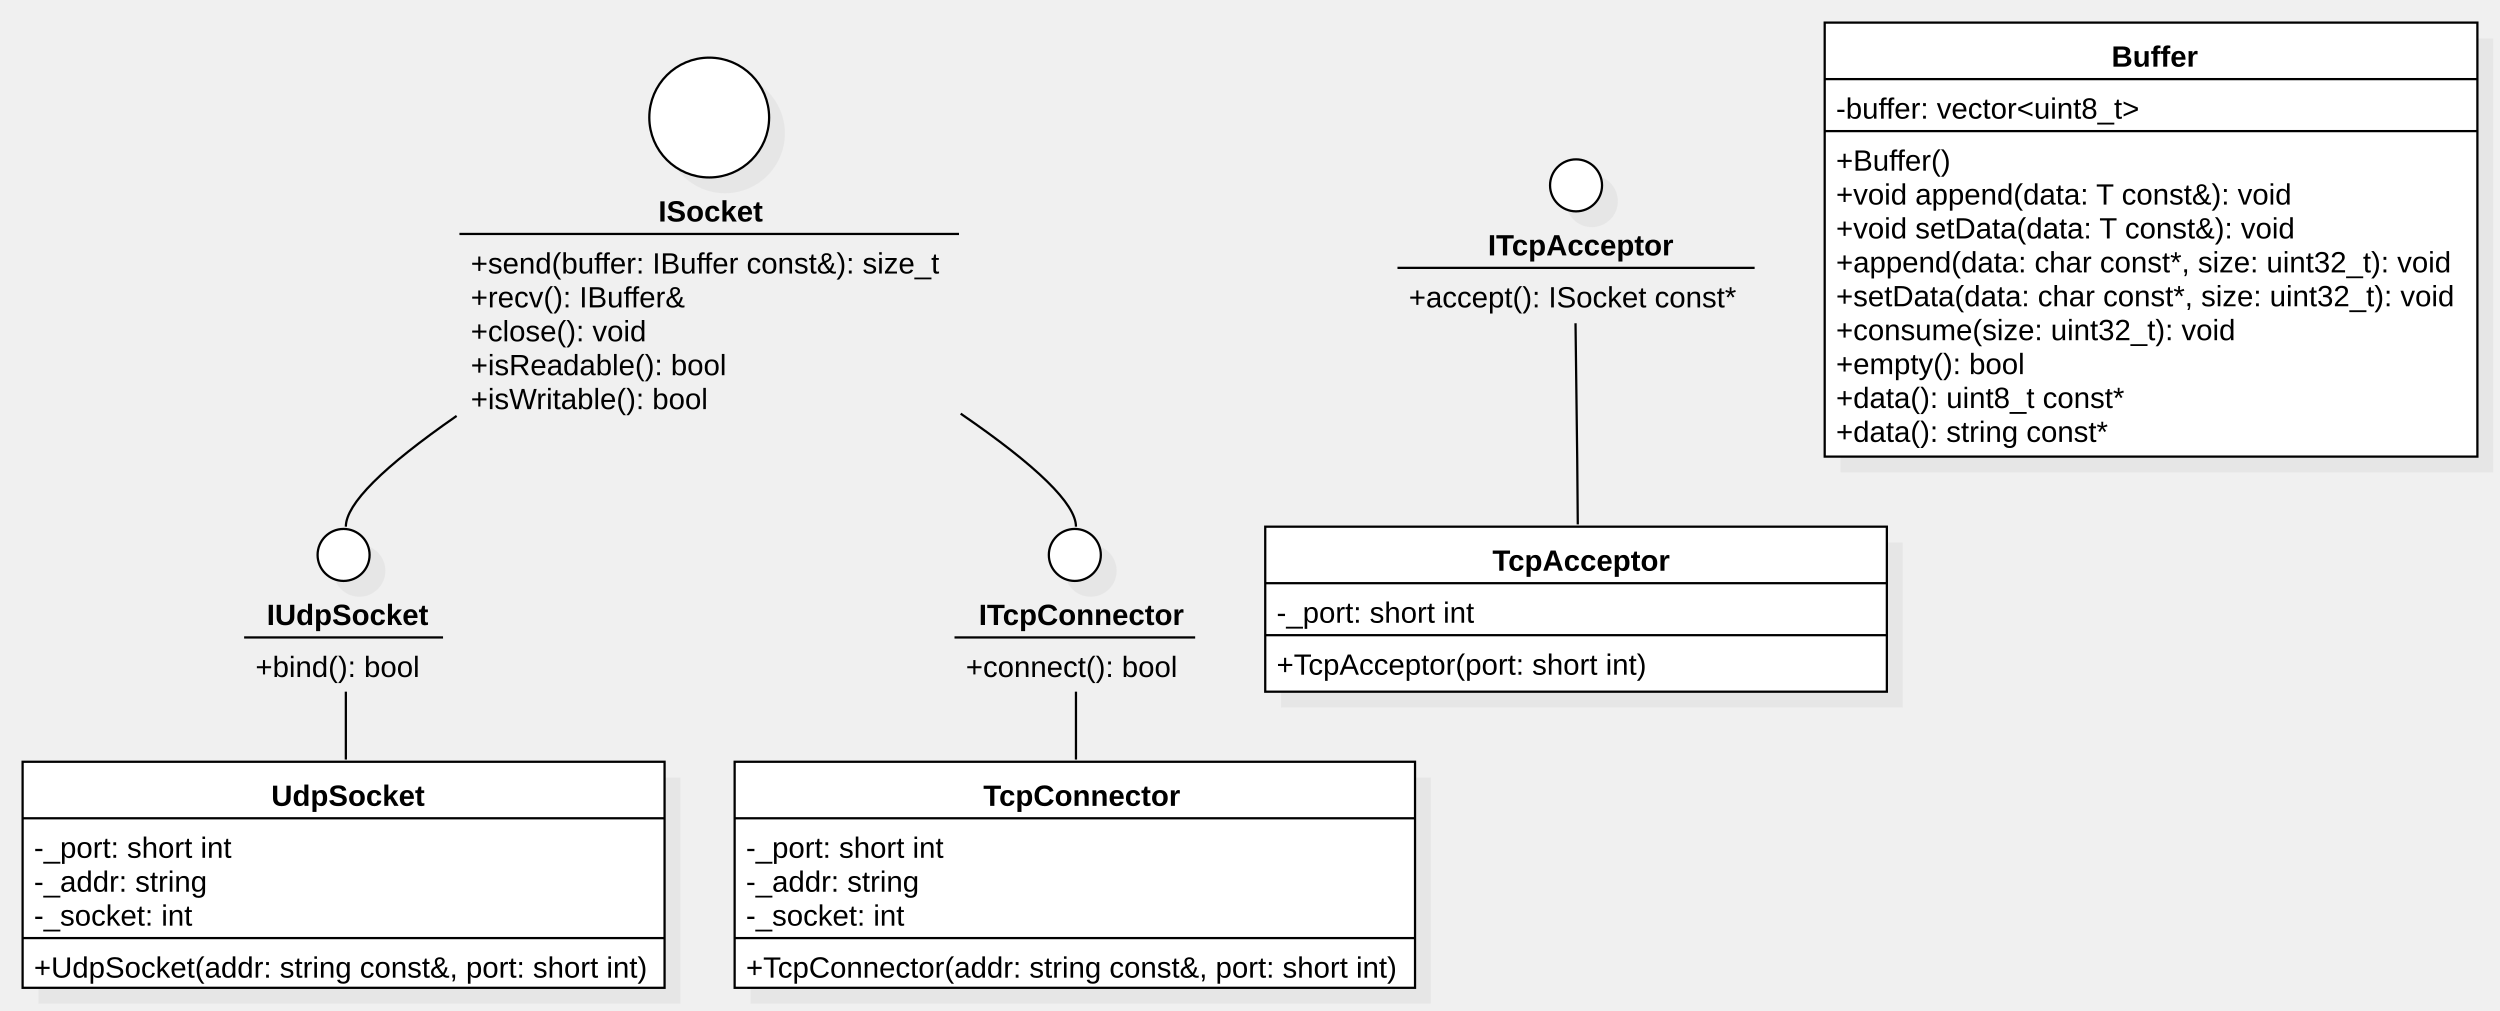
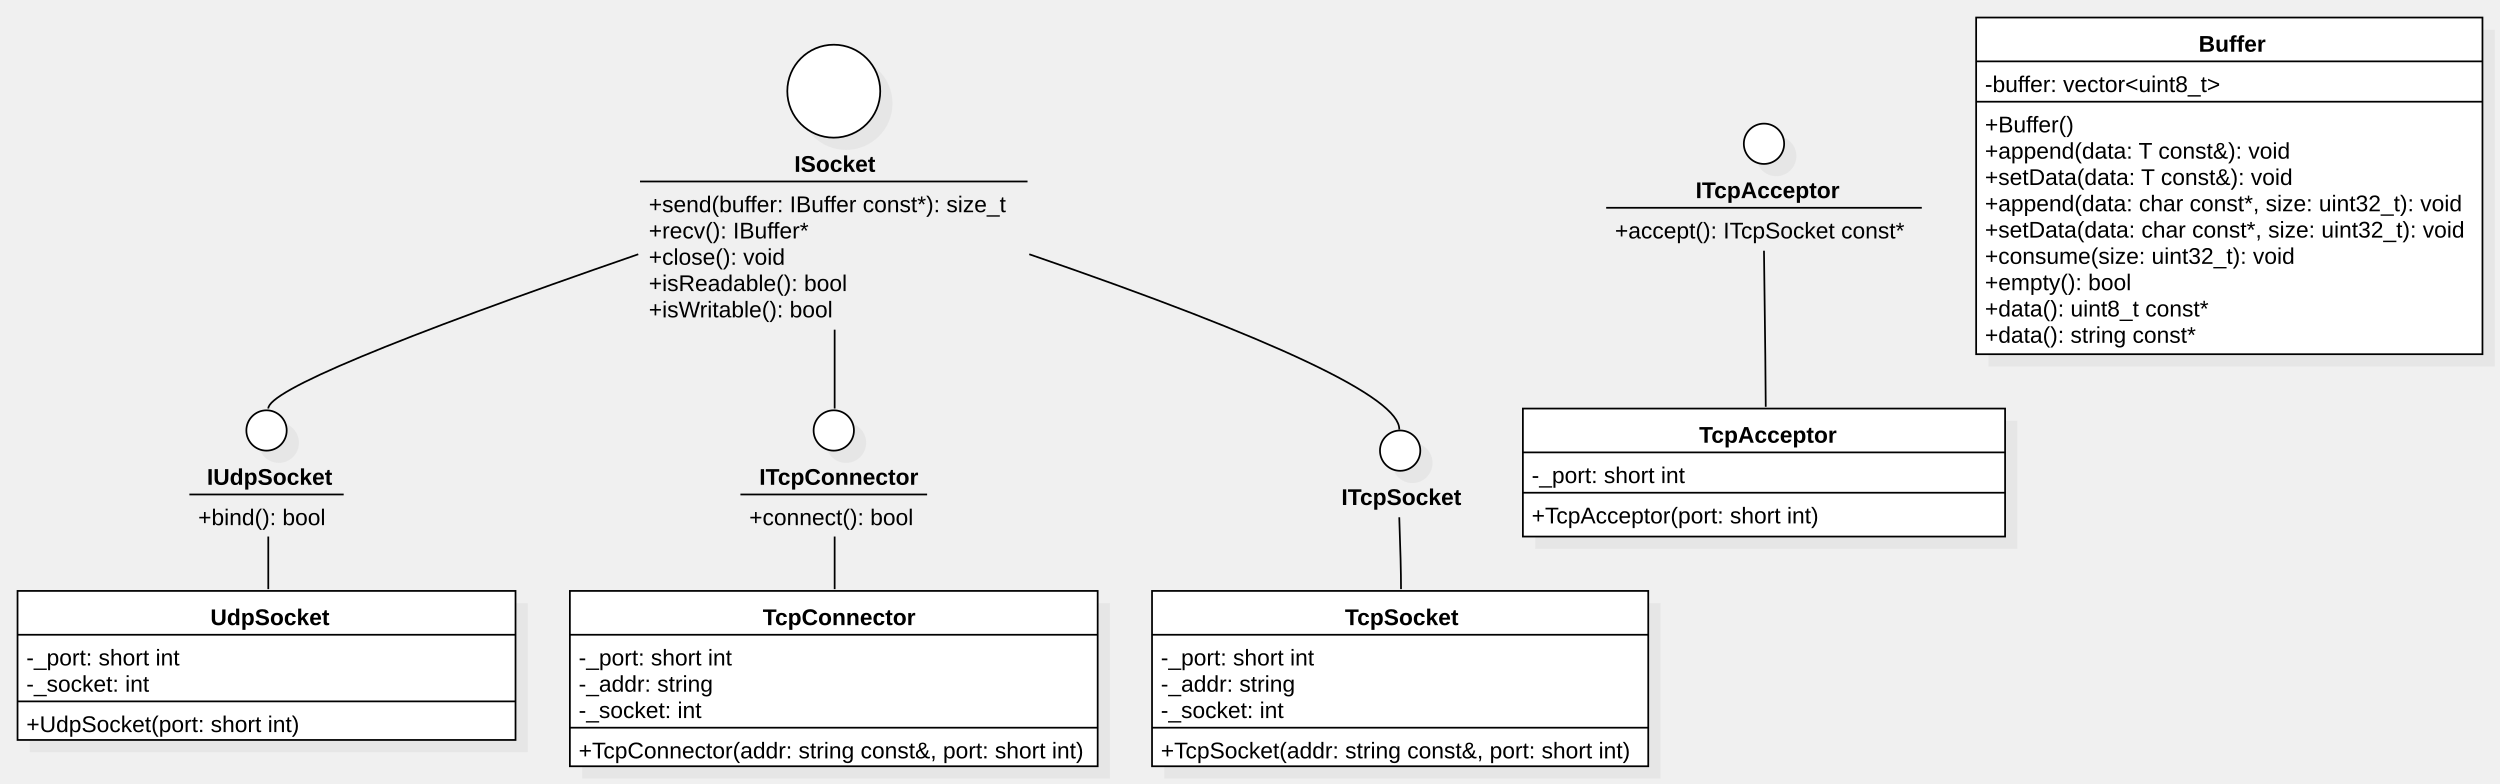
- <svg xmlns="http://www.w3.org/2000/svg" version="1.1" width="1105.984" height="447">
+ <svg xmlns="http://www.w3.org/2000/svg" version="1.1" width="1425.75" height="447">
  <defs />
  <g>
    <g transform="translate(-10,-10) scale(1,1)">
-       <path fill="#C0C0C0" stroke="none" d="M 304.25 69 C 304.25 54.364 316.114 42.5 330.75 42.5 C 345.386 42.5 357.25 54.364 357.25 69 C 357.25 83.636 345.386 95.5 330.75 95.5 C 316.114 95.5 304.25 83.636 304.25 69 Z" opacity="0.2" />
-     </g>
-     <g transform="translate(-10,-10) scale(1,1)">
-       <path fill="#ffffff" stroke="none" d="M 297.25 62 C 297.25 47.364 309.114 35.5 323.75 35.5 C 338.386 35.5 350.25 47.364 350.25 62 C 350.25 76.636 338.386 88.5 323.75 88.5 C 309.114 88.5 297.25 76.636 297.25 62 Z" />
-     </g>
-     <g transform="translate(-10,-10) scale(1,1)">
-       <path fill="none" stroke="#000000" d="M 297.25 62 C 297.25 47.364 309.114 35.5 323.75 35.5 C 338.386 35.5 350.25 47.364 350.25 62 C 350.25 76.636 338.386 88.5 323.75 88.5 C 309.114 88.5 297.25 76.636 297.25 62 Z" stroke-miterlimit="10" />
-     </g>
-     <g transform="translate(-10,-10) scale(1,1)">
-       <path fill="none" stroke="#000000" d="M 213.25 113.5 L 434.25 113.5" stroke-miterlimit="10" />
-     </g>
-     <g transform="translate(-10,-10) scale(1,1)">
-       <g>
-         <path fill="none" stroke="none" />
-         <text fill="#000000" stroke="none" font-family="Arial" font-size="13px" font-style="normal" font-weight="bold" text-decoration="none" x="301.25" y="108">ISocket</text>
-       </g>
-     </g>
-     <g transform="translate(-10,-10) scale(1,1)">
-       <g>
-         <path fill="none" stroke="none" />
-         <text fill="#000000" stroke="none" font-family="Arial" font-size="13px" font-style="normal" font-weight="normal" text-decoration="none" x="218.25" y="131">+send(buffer: IBuffer const&amp;): size_t</text>
-       </g>
-     </g>
-     <g transform="translate(-10,-10) scale(1,1)">
-       <g>
-         <path fill="none" stroke="none" />
-         <text fill="#000000" stroke="none" font-family="Arial" font-size="13px" font-style="normal" font-weight="normal" text-decoration="none" x="218.25" y="146">+recv(): IBuffer&amp;</text>
-       </g>
-     </g>
-     <g transform="translate(-10,-10) scale(1,1)">
-       <g>
-         <path fill="none" stroke="none" />
-         <text fill="#000000" stroke="none" font-family="Arial" font-size="13px" font-style="normal" font-weight="normal" text-decoration="none" x="218.25" y="161">+close(): void</text>
-       </g>
-     </g>
-     <g transform="translate(-10,-10) scale(1,1)">
-       <g>
-         <path fill="none" stroke="none" />
-         <text fill="#000000" stroke="none" font-family="Arial" font-size="13px" font-style="normal" font-weight="normal" text-decoration="none" x="218.25" y="176">+isReadable(): bool</text>
-       </g>
-     </g>
-     <g transform="translate(-10,-10) scale(1,1)">
-       <g>
-         <path fill="none" stroke="none" />
-         <text fill="#000000" stroke="none" font-family="Arial" font-size="13px" font-style="normal" font-weight="normal" text-decoration="none" x="218.25" y="191">+isWritable(): bool</text>
+       <path fill="#C0C0C0" stroke="none" d="M 466 69 C 466 54.364 477.864 42.5 492.5 42.5 C 507.136 42.5 519 54.364 519 69 C 519 83.636 507.136 95.5 492.5 95.5 C 477.864 95.5 466 83.636 466 69 Z" opacity="0.2" />
+     </g>
+     <g transform="translate(-10,-10) scale(1,1)">
+       <path fill="#ffffff" stroke="none" d="M 459 62 C 459 47.364 470.864 35.5 485.5 35.5 C 500.136 35.5 512 47.364 512 62 C 512 76.636 500.136 88.5 485.5 88.5 C 470.864 88.5 459 76.636 459 62 Z" />
+     </g>
+     <g transform="translate(-10,-10) scale(1,1)">
+       <path fill="none" stroke="#000000" d="M 459 62 C 459 47.364 470.864 35.5 485.5 35.5 C 500.136 35.5 512 47.364 512 62 C 512 76.636 500.136 88.5 485.5 88.5 C 470.864 88.5 459 76.636 459 62 Z" stroke-miterlimit="10" />
+     </g>
+     <g transform="translate(-10,-10) scale(1,1)">
+       <path fill="none" stroke="#000000" d="M 375 113.5 L 596 113.5" stroke-miterlimit="10" />
+     </g>
+     <g transform="translate(-10,-10) scale(1,1)">
+       <g>
+         <path fill="none" stroke="none" />
+         <text fill="#000000" stroke="none" font-family="Arial" font-size="13px" font-style="normal" font-weight="bold" text-decoration="none" x="463" y="108">ISocket</text>
+       </g>
+     </g>
+     <g transform="translate(-10,-10) scale(1,1)">
+       <g>
+         <path fill="none" stroke="none" />
+         <text fill="#000000" stroke="none" font-family="Arial" font-size="13px" font-style="normal" font-weight="normal" text-decoration="none" x="380" y="131">+send(buffer: IBuffer const*): size_t</text>
+       </g>
+     </g>
+     <g transform="translate(-10,-10) scale(1,1)">
+       <g>
+         <path fill="none" stroke="none" />
+         <text fill="#000000" stroke="none" font-family="Arial" font-size="13px" font-style="normal" font-weight="normal" text-decoration="none" x="380" y="146">+recv(): IBuffer*</text>
+       </g>
+     </g>
+     <g transform="translate(-10,-10) scale(1,1)">
+       <g>
+         <path fill="none" stroke="none" />
+         <text fill="#000000" stroke="none" font-family="Arial" font-size="13px" font-style="normal" font-weight="normal" text-decoration="none" x="380" y="161">+close(): void</text>
+       </g>
+     </g>
+     <g transform="translate(-10,-10) scale(1,1)">
+       <g>
+         <path fill="none" stroke="none" />
+         <text fill="#000000" stroke="none" font-family="Arial" font-size="13px" font-style="normal" font-weight="normal" text-decoration="none" x="380" y="176">+isReadable(): bool</text>
+       </g>
+     </g>
+     <g transform="translate(-10,-10) scale(1,1)">
+       <g>
+         <path fill="none" stroke="none" />
+         <text fill="#000000" stroke="none" font-family="Arial" font-size="13px" font-style="normal" font-weight="normal" text-decoration="none" x="380" y="191">+isWritable(): bool</text>
      </g>
    </g>
    <g transform="translate(-10,-10) scale(1,1)">
      <rect fill="#C0C0C0" stroke="none" x="342" y="354" width="301" height="100" opacity="0.2" />
    </g>
    <g transform="translate(-10,-10) scale(1,1)">
      <rect fill="#ffffff" stroke="none" x="335" y="347" width="301" height="100" />
    </g>
    <g transform="translate(-10,-10) scale(1,1)">
      <path fill="none" stroke="#000000" d="M 335 347 L 636 347 L 636 447 L 335 447 L 335 347 Z Z" stroke-miterlimit="10" />
    </g>
    <g transform="translate(-10,-10) scale(1,1)">
      <path fill="none" stroke="#000000" d="M 335 372 L 636 372" stroke-miterlimit="10" />
    </g>
    <g transform="translate(-10,-10) scale(1,1)">
      <path fill="none" stroke="#000000" d="M 335 425 L 636 425" stroke-miterlimit="10" />
    </g>
    <g transform="translate(-10,-10) scale(1,1)">
      <g>
        <path fill="none" stroke="none" />
        <text fill="#000000" stroke="none" font-family="Arial" font-size="13px" font-style="normal" font-weight="bold" text-decoration="none" x="445" y="366.5">TcpConnector</text>
      </g>
    </g>
    <g transform="translate(-10,-10) scale(1,1)">
      <g>
        <path fill="none" stroke="none" />
        <text fill="#000000" stroke="none" font-family="Arial" font-size="13px" font-style="normal" font-weight="normal" text-decoration="none" x="340" y="389.5">-_port: short int</text>
      </g>
    </g>
    <g transform="translate(-10,-10) scale(1,1)">
      <g>
        <path fill="none" stroke="none" />
        <text fill="#000000" stroke="none" font-family="Arial" font-size="13px" font-style="normal" font-weight="normal" text-decoration="none" x="340" y="404.5">-_addr: string</text>
      </g>
    </g>
    <g transform="translate(-10,-10) scale(1,1)">
      <g>
        <path fill="none" stroke="none" />
        <text fill="#000000" stroke="none" font-family="Arial" font-size="13px" font-style="normal" font-weight="normal" text-decoration="none" x="340" y="419.5">-_socket: int</text>
      </g>
    </g>
    <g transform="translate(-10,-10) scale(1,1)">
      <g>
        <path fill="none" stroke="none" />
        <text fill="#000000" stroke="none" font-family="Arial" font-size="13px" font-style="normal" font-weight="normal" text-decoration="none" x="340" y="442.5">+TcpConnector(addr: string const&amp;, port: short int)</text>
      </g>
    </g>
    <g transform="translate(-10,-10) scale(1,1)">
-       <rect fill="#C0C0C0" stroke="none" x="27" y="354" width="284" height="100" opacity="0.2" />
-     </g>
-     <g transform="translate(-10,-10) scale(1,1)">
-       <rect fill="#ffffff" stroke="none" x="20" y="347" width="284" height="100" />
-     </g>
-     <g transform="translate(-10,-10) scale(1,1)">
-       <path fill="none" stroke="#000000" d="M 20 347 L 304 347 L 304 447 L 20 447 L 20 347 Z Z" stroke-miterlimit="10" />
+       <rect fill="#C0C0C0" stroke="none" x="27" y="354" width="284" height="85" opacity="0.2" />
+     </g>
+     <g transform="translate(-10,-10) scale(1,1)">
+       <rect fill="#ffffff" stroke="none" x="20" y="347" width="284" height="85" />
+     </g>
+     <g transform="translate(-10,-10) scale(1,1)">
+       <path fill="none" stroke="#000000" d="M 20 347 L 304 347 L 304 432 L 20 432 L 20 347 Z Z" stroke-miterlimit="10" />
    </g>
    <g transform="translate(-10,-10) scale(1,1)">
      <path fill="none" stroke="#000000" d="M 20 372 L 304 372" stroke-miterlimit="10" />
    </g>
    <g transform="translate(-10,-10) scale(1,1)">
-       <path fill="none" stroke="#000000" d="M 20 425 L 304 425" stroke-miterlimit="10" />
+       <path fill="none" stroke="#000000" d="M 20 410 L 304 410" stroke-miterlimit="10" />
    </g>
    <g transform="translate(-10,-10) scale(1,1)">
      <g>
        <path fill="none" stroke="none" />
        <text fill="#000000" stroke="none" font-family="Arial" font-size="13px" font-style="normal" font-weight="bold" text-decoration="none" x="130" y="366.5">UdpSocket</text>
      </g>
    </g>
    <g transform="translate(-10,-10) scale(1,1)">
      <g>
        <path fill="none" stroke="none" />
        <text fill="#000000" stroke="none" font-family="Arial" font-size="13px" font-style="normal" font-weight="normal" text-decoration="none" x="25" y="389.5">-_port: short int</text>
      </g>
    </g>
    <g transform="translate(-10,-10) scale(1,1)">
      <g>
        <path fill="none" stroke="none" />
-         <text fill="#000000" stroke="none" font-family="Arial" font-size="13px" font-style="normal" font-weight="normal" text-decoration="none" x="25" y="404.5">-_addr: string</text>
-       </g>
-     </g>
-     <g transform="translate(-10,-10) scale(1,1)">
-       <g>
-         <path fill="none" stroke="none" />
-         <text fill="#000000" stroke="none" font-family="Arial" font-size="13px" font-style="normal" font-weight="normal" text-decoration="none" x="25" y="419.5">-_socket: int</text>
-       </g>
-     </g>
-     <g transform="translate(-10,-10) scale(1,1)">
-       <g>
-         <path fill="none" stroke="none" />
-         <text fill="#000000" stroke="none" font-family="Arial" font-size="13px" font-style="normal" font-weight="normal" text-decoration="none" x="25" y="442.5">+UdpSocket(addr: string const&amp;, port: short int)</text>
+         <text fill="#000000" stroke="none" font-family="Arial" font-size="13px" font-style="normal" font-weight="normal" text-decoration="none" x="25" y="404.5">-_socket: int</text>
+       </g>
+     </g>
+     <g transform="translate(-10,-10) scale(1,1)">
+       <g>
+         <path fill="none" stroke="none" />
+         <text fill="#000000" stroke="none" font-family="Arial" font-size="13px" font-style="normal" font-weight="normal" text-decoration="none" x="25" y="427.5">+UdpSocket(port: short int)</text>
      </g>
    </g>
    <g transform="translate(-10,-10) scale(1,1)">
      <path fill="#C0C0C0" stroke="none" d="M 157.5 262.5 C 157.5 256.149 162.649 251 169 251 C 175.351 251 180.5 256.149 180.5 262.5 C 180.5 268.851 175.351 274 169 274 C 162.649 274 157.5 268.851 157.5 262.5 Z" opacity="0.2" />
    </g>
    <g transform="translate(-10,-10) scale(1,1)">
      <path fill="#ffffff" stroke="none" d="M 150.5 255.5 C 150.5 249.149 155.649 244 162 244 C 168.351 244 173.5 249.149 173.5 255.5 C 173.5 261.851 168.351 267 162 267 C 155.649 267 150.5 261.851 150.5 255.5 Z" />
    </g>
    <g transform="translate(-10,-10) scale(1,1)">
      <path fill="none" stroke="#000000" d="M 150.5 255.5 C 150.5 249.149 155.649 244 162 244 C 168.351 244 173.5 249.149 173.5 255.5 C 173.5 261.851 168.351 267 162 267 C 155.649 267 150.5 261.851 150.5 255.5 Z" stroke-miterlimit="10" />
    </g>
    <g transform="translate(-10,-10) scale(1,1)">
      <path fill="none" stroke="#000000" d="M 118 292 L 206 292" stroke-miterlimit="10" />
    </g>
    <g transform="translate(-10,-10) scale(1,1)">
      <g>
        <path fill="none" stroke="none" />
        <text fill="#000000" stroke="none" font-family="Arial" font-size="13px" font-style="normal" font-weight="bold" text-decoration="none" x="128" y="286.5">IUdpSocket</text>
      </g>
    </g>
    <g transform="translate(-10,-10) scale(1,1)">
      <g>
        <path fill="none" stroke="none" />
        <text fill="#000000" stroke="none" font-family="Arial" font-size="13px" font-style="normal" font-weight="normal" text-decoration="none" x="123" y="309.5">+bind(): bool</text>
      </g>
    </g>
    <g transform="translate(-10,-10) scale(1,1)">
      <path fill="#C0C0C0" stroke="none" d="M 481 262.5 C 481 256.149 486.149 251 492.5 251 C 498.851 251 504 256.149 504 262.5 C 504 268.851 498.851 274 492.5 274 C 486.149 274 481 268.851 481 262.5 Z" opacity="0.2" />
    </g>
    <g transform="translate(-10,-10) scale(1,1)">
      <path fill="#ffffff" stroke="none" d="M 474 255.5 C 474 249.149 479.149 244 485.5 244 C 491.851 244 497 249.149 497 255.5 C 497 261.851 491.851 267 485.5 267 C 479.149 267 474 261.851 474 255.5 Z" />
    </g>
    <g transform="translate(-10,-10) scale(1,1)">
      <path fill="none" stroke="#000000" d="M 474 255.5 C 474 249.149 479.149 244 485.5 244 C 491.851 244 497 249.149 497 255.5 C 497 261.851 491.851 267 485.5 267 C 479.149 267 474 261.851 474 255.5 Z" stroke-miterlimit="10" />
    </g>
    <g transform="translate(-10,-10) scale(1,1)">
      <path fill="none" stroke="#000000" d="M 432.266 292 L 538.734 292" stroke-miterlimit="10" />
    </g>
    <g transform="translate(-10,-10) scale(1,1)">
      <g>
        <path fill="none" stroke="none" />
        <text fill="#000000" stroke="none" font-family="Arial" font-size="13px" font-style="normal" font-weight="bold" text-decoration="none" x="443" y="286.5">ITcpConnector</text>
      </g>
    </g>
    <g transform="translate(-10,-10) scale(1,1)">
      <g>
        <path fill="none" stroke="none" />
        <text fill="#000000" stroke="none" font-family="Arial" font-size="13px" font-style="normal" font-weight="normal" text-decoration="none" x="437.266" y="309.5">+connect(): bool</text>
      </g>
    </g>
    <g transform="translate(-10,-10) scale(1,1)">
-       <path fill="none" stroke="#000000" d="M 163 243 Q 163 228 212 194" stroke-miterlimit="10" />
+       <path fill="none" stroke="#000000" d="M 163 243 Q 163 228 374 155" stroke-miterlimit="10" />
    </g>
    <g transform="translate(-10,-10) scale(1,1)">
      <path fill="none" stroke="#000000" d="M 163 346 Q 163 332 163 316" stroke-miterlimit="10" />
    </g>
    <g transform="translate(-10,-10) scale(1,1)">
      <path fill="none" stroke="#000000" d="M 486 346 Q 486 332 486 316" stroke-miterlimit="10" />
    </g>
    <g transform="translate(-10,-10) scale(1,1)">
-       <path fill="none" stroke="#000000" d="M 486 243 Q 486 228 435 193" stroke-miterlimit="10" />
-     </g>
-     <g transform="translate(-10,-10) scale(1,1)">
-       <path fill="#C0C0C0" stroke="none" d="M 702.734 99 C 702.734 92.649 707.883 87.5 714.234 87.5 C 720.585 87.5 725.734 92.649 725.734 99 C 725.734 105.351 720.585 110.5 714.234 110.5 C 707.883 110.5 702.734 105.351 702.734 99 Z" opacity="0.2" />
-     </g>
-     <g transform="translate(-10,-10) scale(1,1)">
-       <path fill="#ffffff" stroke="none" d="M 695.734 92 C 695.734 85.649 700.883 80.5 707.234 80.5 C 713.585 80.5 718.734 85.649 718.734 92 C 718.734 98.351 713.585 103.5 707.234 103.5 C 700.883 103.5 695.734 98.351 695.734 92 Z" />
-     </g>
-     <g transform="translate(-10,-10) scale(1,1)">
-       <path fill="none" stroke="#000000" d="M 695.734 92 C 695.734 85.649 700.883 80.5 707.234 80.5 C 713.585 80.5 718.734 85.649 718.734 92 C 718.734 98.351 713.585 103.5 707.234 103.5 C 700.883 103.5 695.734 98.351 695.734 92 Z" stroke-miterlimit="10" />
-     </g>
-     <g transform="translate(-10,-10) scale(1,1)">
-       <path fill="none" stroke="#000000" d="M 628.234 128.5 L 786.234 128.5" stroke-miterlimit="10" />
-     </g>
-     <g transform="translate(-10,-10) scale(1,1)">
-       <g>
-         <path fill="none" stroke="none" />
-         <text fill="#000000" stroke="none" font-family="Arial" font-size="13px" font-style="normal" font-weight="bold" text-decoration="none" x="668.234" y="123">ITcpAcceptor</text>
-       </g>
-     </g>
-     <g transform="translate(-10,-10) scale(1,1)">
-       <g>
-         <path fill="none" stroke="none" />
-         <text fill="#000000" stroke="none" font-family="Arial" font-size="13px" font-style="normal" font-weight="normal" text-decoration="none" x="633.234" y="146">+accept(): ISocket const*</text>
-       </g>
-     </g>
-     <g transform="translate(-10,-10) scale(1,1)">
-       <rect fill="#C0C0C0" stroke="none" x="576.734" y="250" width="275" height="73" opacity="0.2" />
-     </g>
-     <g transform="translate(-10,-10) scale(1,1)">
-       <rect fill="#ffffff" stroke="none" x="569.734" y="243" width="275" height="73" />
-     </g>
-     <g transform="translate(-10,-10) scale(1,1)">
-       <path fill="none" stroke="#000000" d="M 569.734 243 L 844.734 243 L 844.734 316 L 569.734 316 L 569.734 243 Z Z" stroke-miterlimit="10" />
-     </g>
-     <g transform="translate(-10,-10) scale(1,1)">
-       <path fill="none" stroke="#000000" d="M 569.734 268 L 844.734 268" stroke-miterlimit="10" />
-     </g>
-     <g transform="translate(-10,-10) scale(1,1)">
-       <path fill="none" stroke="#000000" d="M 569.734 291 L 844.734 291" stroke-miterlimit="10" />
-     </g>
-     <g transform="translate(-10,-10) scale(1,1)">
-       <g>
-         <path fill="none" stroke="none" />
-         <text fill="#000000" stroke="none" font-family="Arial" font-size="13px" font-style="normal" font-weight="bold" text-decoration="none" x="670.234" y="262.5">TcpAcceptor</text>
-       </g>
-     </g>
-     <g transform="translate(-10,-10) scale(1,1)">
-       <g>
-         <path fill="none" stroke="none" />
-         <text fill="#000000" stroke="none" font-family="Arial" font-size="13px" font-style="normal" font-weight="normal" text-decoration="none" x="574.734" y="285.5">-_port: short int</text>
-       </g>
-     </g>
-     <g transform="translate(-10,-10) scale(1,1)">
-       <g>
-         <path fill="none" stroke="none" />
-         <text fill="#000000" stroke="none" font-family="Arial" font-size="13px" font-style="normal" font-weight="normal" text-decoration="none" x="574.734" y="308.5">+TcpAcceptor(port: short int)</text>
-       </g>
-     </g>
-     <g transform="translate(-10,-10) scale(1,1)">
-       <path fill="none" stroke="#000000" d="M 708 242 Q 708 228 707 153" stroke-miterlimit="10" />
-     </g>
-     <g transform="translate(-10,-10) scale(1,1)">
-       <rect fill="#C0C0C0" stroke="none" x="824.234" y="27" width="288.75" height="192" opacity="0.2" />
-     </g>
-     <g transform="translate(-10,-10) scale(1,1)">
-       <rect fill="#ffffff" stroke="none" x="817.234" y="20" width="288.75" height="192" />
-     </g>
-     <g transform="translate(-10,-10) scale(1,1)">
-       <path fill="none" stroke="#000000" d="M 817.234 20 L 1105.984 20 L 1105.984 212 L 817.234 212 L 817.234 20 Z Z" stroke-miterlimit="10" />
-     </g>
-     <g transform="translate(-10,-10) scale(1,1)">
-       <path fill="none" stroke="#000000" d="M 817.234 45 L 1105.984 45" stroke-miterlimit="10" />
-     </g>
-     <g transform="translate(-10,-10) scale(1,1)">
-       <path fill="none" stroke="#000000" d="M 817.234 68 L 1105.984 68" stroke-miterlimit="10" />
-     </g>
-     <g transform="translate(-10,-10) scale(1,1)">
-       <g>
-         <path fill="none" stroke="none" />
-         <text fill="#000000" stroke="none" font-family="Arial" font-size="13px" font-style="normal" font-weight="bold" text-decoration="none" x="944.109" y="39.5">Buffer</text>
-       </g>
-     </g>
-     <g transform="translate(-10,-10) scale(1,1)">
-       <g>
-         <path fill="none" stroke="none" />
-         <text fill="#000000" stroke="none" font-family="Arial" font-size="13px" font-style="normal" font-weight="normal" text-decoration="none" x="822.234" y="62.5">-buffer: vector&lt;uint8_t&gt;</text>
-       </g>
-     </g>
-     <g transform="translate(-10,-10) scale(1,1)">
-       <g>
-         <path fill="none" stroke="none" />
-         <text fill="#000000" stroke="none" font-family="Arial" font-size="13px" font-style="normal" font-weight="normal" text-decoration="none" x="822.234" y="85.5">+Buffer()</text>
-       </g>
-     </g>
-     <g transform="translate(-10,-10) scale(1,1)">
-       <g>
-         <path fill="none" stroke="none" />
-         <text fill="#000000" stroke="none" font-family="Arial" font-size="13px" font-style="normal" font-weight="normal" text-decoration="none" x="822.234" y="100.5">+void append(data: T const&amp;): void</text>
-       </g>
-     </g>
-     <g transform="translate(-10,-10) scale(1,1)">
-       <g>
-         <path fill="none" stroke="none" />
-         <text fill="#000000" stroke="none" font-family="Arial" font-size="13px" font-style="normal" font-weight="normal" text-decoration="none" x="822.234" y="115.5">+void setData(data: T const&amp;): void</text>
-       </g>
-     </g>
-     <g transform="translate(-10,-10) scale(1,1)">
-       <g>
-         <path fill="none" stroke="none" />
-         <text fill="#000000" stroke="none" font-family="Arial" font-size="13px" font-style="normal" font-weight="normal" text-decoration="none" x="822.234" y="130.5">+append(data: char const*, size: uint32_t): void</text>
-       </g>
-     </g>
-     <g transform="translate(-10,-10) scale(1,1)">
-       <g>
-         <path fill="none" stroke="none" />
-         <text fill="#000000" stroke="none" font-family="Arial" font-size="13px" font-style="normal" font-weight="normal" text-decoration="none" x="822.234" y="145.5">+setData(data: char const*, size: uint32_t): void</text>
-       </g>
-     </g>
-     <g transform="translate(-10,-10) scale(1,1)">
-       <g>
-         <path fill="none" stroke="none" />
-         <text fill="#000000" stroke="none" font-family="Arial" font-size="13px" font-style="normal" font-weight="normal" text-decoration="none" x="822.234" y="160.5">+consume(size: uint32_t): void</text>
-       </g>
-     </g>
-     <g transform="translate(-10,-10) scale(1,1)">
-       <g>
-         <path fill="none" stroke="none" />
-         <text fill="#000000" stroke="none" font-family="Arial" font-size="13px" font-style="normal" font-weight="normal" text-decoration="none" x="822.234" y="175.5">+empty(): bool</text>
-       </g>
-     </g>
-     <g transform="translate(-10,-10) scale(1,1)">
-       <g>
-         <path fill="none" stroke="none" />
-         <text fill="#000000" stroke="none" font-family="Arial" font-size="13px" font-style="normal" font-weight="normal" text-decoration="none" x="822.234" y="190.5">+data(): uint8_t const*</text>
-       </g>
-     </g>
-     <g transform="translate(-10,-10) scale(1,1)">
-       <g>
-         <path fill="none" stroke="none" />
-         <text fill="#000000" stroke="none" font-family="Arial" font-size="13px" font-style="normal" font-weight="normal" text-decoration="none" x="822.234" y="205.5">+data(): string const*</text>
-       </g>
+       <path fill="none" stroke="#000000" d="M 486 243 Q 486 228 486 198" stroke-miterlimit="10" />
+     </g>
+     <g transform="translate(-10,-10) scale(1,1)">
+       <path fill="#C0C0C0" stroke="none" d="M 1011.5 99 C 1011.5 92.649 1016.649 87.5 1023 87.5 C 1029.351 87.5 1034.5 92.649 1034.5 99 C 1034.5 105.351 1029.351 110.5 1023 110.5 C 1016.649 110.5 1011.5 105.351 1011.5 99 Z" opacity="0.2" />
+     </g>
+     <g transform="translate(-10,-10) scale(1,1)">
+       <path fill="#ffffff" stroke="none" d="M 1004.5 92 C 1004.5 85.649 1009.649 80.5 1016 80.5 C 1022.351 80.5 1027.5 85.649 1027.5 92 C 1027.5 98.351 1022.351 103.5 1016 103.5 C 1009.649 103.5 1004.5 98.351 1004.5 92 Z" />
+     </g>
+     <g transform="translate(-10,-10) scale(1,1)">
+       <path fill="none" stroke="#000000" d="M 1004.5 92 C 1004.5 85.649 1009.649 80.5 1016 80.5 C 1022.351 80.5 1027.5 85.649 1027.5 92 C 1027.5 98.351 1022.351 103.5 1016 103.5 C 1009.649 103.5 1004.5 98.351 1004.5 92 Z" stroke-miterlimit="10" />
+     </g>
+     <g transform="translate(-10,-10) scale(1,1)">
+       <path fill="none" stroke="#000000" d="M 926 128.5 L 1106 128.5" stroke-miterlimit="10" />
+     </g>
+     <g transform="translate(-10,-10) scale(1,1)">
+       <g>
+         <path fill="none" stroke="none" />
+         <text fill="#000000" stroke="none" font-family="Arial" font-size="13px" font-style="normal" font-weight="bold" text-decoration="none" x="977" y="123">ITcpAcceptor</text>
+       </g>
+     </g>
+     <g transform="translate(-10,-10) scale(1,1)">
+       <g>
+         <path fill="none" stroke="none" />
+         <text fill="#000000" stroke="none" font-family="Arial" font-size="13px" font-style="normal" font-weight="normal" text-decoration="none" x="931" y="146">+accept(): ITcpSocket const*</text>
+       </g>
+     </g>
+     <g transform="translate(-10,-10) scale(1,1)">
+       <rect fill="#C0C0C0" stroke="none" x="885.5" y="250" width="275" height="73" opacity="0.2" />
+     </g>
+     <g transform="translate(-10,-10) scale(1,1)">
+       <rect fill="#ffffff" stroke="none" x="878.5" y="243" width="275" height="73" />
+     </g>
+     <g transform="translate(-10,-10) scale(1,1)">
+       <path fill="none" stroke="#000000" d="M 878.5 243 L 1153.5 243 L 1153.5 316 L 878.5 316 L 878.5 243 Z Z" stroke-miterlimit="10" />
+     </g>
+     <g transform="translate(-10,-10) scale(1,1)">
+       <path fill="none" stroke="#000000" d="M 878.5 268 L 1153.5 268" stroke-miterlimit="10" />
+     </g>
+     <g transform="translate(-10,-10) scale(1,1)">
+       <path fill="none" stroke="#000000" d="M 878.5 291 L 1153.5 291" stroke-miterlimit="10" />
+     </g>
+     <g transform="translate(-10,-10) scale(1,1)">
+       <g>
+         <path fill="none" stroke="none" />
+         <text fill="#000000" stroke="none" font-family="Arial" font-size="13px" font-style="normal" font-weight="bold" text-decoration="none" x="979" y="262.5">TcpAcceptor</text>
+       </g>
+     </g>
+     <g transform="translate(-10,-10) scale(1,1)">
+       <g>
+         <path fill="none" stroke="none" />
+         <text fill="#000000" stroke="none" font-family="Arial" font-size="13px" font-style="normal" font-weight="normal" text-decoration="none" x="883.5" y="285.5">-_port: short int</text>
+       </g>
+     </g>
+     <g transform="translate(-10,-10) scale(1,1)">
+       <g>
+         <path fill="none" stroke="none" />
+         <text fill="#000000" stroke="none" font-family="Arial" font-size="13px" font-style="normal" font-weight="normal" text-decoration="none" x="883.5" y="308.5">+TcpAcceptor(port: short int)</text>
+       </g>
+     </g>
+     <g transform="translate(-10,-10) scale(1,1)">
+       <path fill="none" stroke="#000000" d="M 1017 242 Q 1017 228 1016 153" stroke-miterlimit="10" />
+     </g>
+     <g transform="translate(-10,-10) scale(1,1)">
+       <rect fill="#C0C0C0" stroke="none" x="1144" y="27" width="288.75" height="192" opacity="0.2" />
+     </g>
+     <g transform="translate(-10,-10) scale(1,1)">
+       <rect fill="#ffffff" stroke="none" x="1137" y="20" width="288.75" height="192" />
+     </g>
+     <g transform="translate(-10,-10) scale(1,1)">
+       <path fill="none" stroke="#000000" d="M 1137 20 L 1425.75 20 L 1425.75 212 L 1137 212 L 1137 20 Z Z" stroke-miterlimit="10" />
+     </g>
+     <g transform="translate(-10,-10) scale(1,1)">
+       <path fill="none" stroke="#000000" d="M 1137 45 L 1425.75 45" stroke-miterlimit="10" />
+     </g>
+     <g transform="translate(-10,-10) scale(1,1)">
+       <path fill="none" stroke="#000000" d="M 1137 68 L 1425.75 68" stroke-miterlimit="10" />
+     </g>
+     <g transform="translate(-10,-10) scale(1,1)">
+       <g>
+         <path fill="none" stroke="none" />
+         <text fill="#000000" stroke="none" font-family="Arial" font-size="13px" font-style="normal" font-weight="bold" text-decoration="none" x="1263.875" y="39.5">Buffer</text>
+       </g>
+     </g>
+     <g transform="translate(-10,-10) scale(1,1)">
+       <g>
+         <path fill="none" stroke="none" />
+         <text fill="#000000" stroke="none" font-family="Arial" font-size="13px" font-style="normal" font-weight="normal" text-decoration="none" x="1142" y="62.5">-buffer: vector&lt;uint8_t&gt;</text>
+       </g>
+     </g>
+     <g transform="translate(-10,-10) scale(1,1)">
+       <g>
+         <path fill="none" stroke="none" />
+         <text fill="#000000" stroke="none" font-family="Arial" font-size="13px" font-style="normal" font-weight="normal" text-decoration="none" x="1142" y="85.5">+Buffer()</text>
+       </g>
+     </g>
+     <g transform="translate(-10,-10) scale(1,1)">
+       <g>
+         <path fill="none" stroke="none" />
+         <text fill="#000000" stroke="none" font-family="Arial" font-size="13px" font-style="normal" font-weight="normal" text-decoration="none" x="1142" y="100.5">+append(data: T const&amp;): void</text>
+       </g>
+     </g>
+     <g transform="translate(-10,-10) scale(1,1)">
+       <g>
+         <path fill="none" stroke="none" />
+         <text fill="#000000" stroke="none" font-family="Arial" font-size="13px" font-style="normal" font-weight="normal" text-decoration="none" x="1142" y="115.5">+setData(data: T const&amp;): void</text>
+       </g>
+     </g>
+     <g transform="translate(-10,-10) scale(1,1)">
+       <g>
+         <path fill="none" stroke="none" />
+         <text fill="#000000" stroke="none" font-family="Arial" font-size="13px" font-style="normal" font-weight="normal" text-decoration="none" x="1142" y="130.5">+append(data: char const*, size: uint32_t): void</text>
+       </g>
+     </g>
+     <g transform="translate(-10,-10) scale(1,1)">
+       <g>
+         <path fill="none" stroke="none" />
+         <text fill="#000000" stroke="none" font-family="Arial" font-size="13px" font-style="normal" font-weight="normal" text-decoration="none" x="1142" y="145.5">+setData(data: char const*, size: uint32_t): void</text>
+       </g>
+     </g>
+     <g transform="translate(-10,-10) scale(1,1)">
+       <g>
+         <path fill="none" stroke="none" />
+         <text fill="#000000" stroke="none" font-family="Arial" font-size="13px" font-style="normal" font-weight="normal" text-decoration="none" x="1142" y="160.5">+consume(size: uint32_t): void</text>
+       </g>
+     </g>
+     <g transform="translate(-10,-10) scale(1,1)">
+       <g>
+         <path fill="none" stroke="none" />
+         <text fill="#000000" stroke="none" font-family="Arial" font-size="13px" font-style="normal" font-weight="normal" text-decoration="none" x="1142" y="175.5">+empty(): bool</text>
+       </g>
+     </g>
+     <g transform="translate(-10,-10) scale(1,1)">
+       <g>
+         <path fill="none" stroke="none" />
+         <text fill="#000000" stroke="none" font-family="Arial" font-size="13px" font-style="normal" font-weight="normal" text-decoration="none" x="1142" y="190.5">+data(): uint8_t const*</text>
+       </g>
+     </g>
+     <g transform="translate(-10,-10) scale(1,1)">
+       <g>
+         <path fill="none" stroke="none" />
+         <text fill="#000000" stroke="none" font-family="Arial" font-size="13px" font-style="normal" font-weight="normal" text-decoration="none" x="1142" y="205.5">+data(): string const*</text>
+       </g>
+     </g>
+     <g transform="translate(-10,-10) scale(1,1)">
+       <rect fill="#C0C0C0" stroke="none" x="674" y="354" width="283" height="100" opacity="0.2" />
+     </g>
+     <g transform="translate(-10,-10) scale(1,1)">
+       <rect fill="#ffffff" stroke="none" x="667" y="347" width="283" height="100" />
+     </g>
+     <g transform="translate(-10,-10) scale(1,1)">
+       <path fill="none" stroke="#000000" d="M 667 347 L 950 347 L 950 447 L 667 447 L 667 347 Z Z" stroke-miterlimit="10" />
+     </g>
+     <g transform="translate(-10,-10) scale(1,1)">
+       <path fill="none" stroke="#000000" d="M 667 372 L 950 372" stroke-miterlimit="10" />
+     </g>
+     <g transform="translate(-10,-10) scale(1,1)">
+       <path fill="none" stroke="#000000" d="M 667 425 L 950 425" stroke-miterlimit="10" />
+     </g>
+     <g transform="translate(-10,-10) scale(1,1)">
+       <g>
+         <path fill="none" stroke="none" />
+         <text fill="#000000" stroke="none" font-family="Arial" font-size="13px" font-style="normal" font-weight="bold" text-decoration="none" x="777" y="366.5">TcpSocket</text>
+       </g>
+     </g>
+     <g transform="translate(-10,-10) scale(1,1)">
+       <g>
+         <path fill="none" stroke="none" />
+         <text fill="#000000" stroke="none" font-family="Arial" font-size="13px" font-style="normal" font-weight="normal" text-decoration="none" x="672" y="389.5">-_port: short int</text>
+       </g>
+     </g>
+     <g transform="translate(-10,-10) scale(1,1)">
+       <g>
+         <path fill="none" stroke="none" />
+         <text fill="#000000" stroke="none" font-family="Arial" font-size="13px" font-style="normal" font-weight="normal" text-decoration="none" x="672" y="404.5">-_addr: string</text>
+       </g>
+     </g>
+     <g transform="translate(-10,-10) scale(1,1)">
+       <g>
+         <path fill="none" stroke="none" />
+         <text fill="#000000" stroke="none" font-family="Arial" font-size="13px" font-style="normal" font-weight="normal" text-decoration="none" x="672" y="419.5">-_socket: int</text>
+       </g>
+     </g>
+     <g transform="translate(-10,-10) scale(1,1)">
+       <g>
+         <path fill="none" stroke="none" />
+         <text fill="#000000" stroke="none" font-family="Arial" font-size="13px" font-style="normal" font-weight="normal" text-decoration="none" x="672" y="442.5">+TcpSocket(addr: string const&amp;, port: short int)</text>
+       </g>
+     </g>
+     <g transform="translate(-10,-10) scale(1,1)">
+       <path fill="#C0C0C0" stroke="none" d="M 804 274 C 804 267.649 809.149 262.5 815.5 262.5 C 821.851 262.5 827 267.649 827 274 C 827 280.351 821.851 285.5 815.5 285.5 C 809.149 285.5 804 280.351 804 274 Z" opacity="0.2" />
+     </g>
+     <g transform="translate(-10,-10) scale(1,1)">
+       <path fill="#ffffff" stroke="none" d="M 797 267 C 797 260.649 802.149 255.5 808.5 255.5 C 814.851 255.5 820 260.649 820 267 C 820 273.351 814.851 278.5 808.5 278.5 C 802.149 278.5 797 273.351 797 267 Z" />
+     </g>
+     <g transform="translate(-10,-10) scale(1,1)">
+       <path fill="none" stroke="#000000" d="M 797 267 C 797 260.649 802.149 255.5 808.5 255.5 C 814.851 255.5 820 260.649 820 267 C 820 273.351 814.851 278.5 808.5 278.5 C 802.149 278.5 797 273.351 797 267 Z" stroke-miterlimit="10" />
+     </g>
+     <g transform="translate(-10,-10) scale(1,1)">
+       <g>
+         <path fill="none" stroke="none" />
+         <text fill="#000000" stroke="none" font-family="Arial" font-size="13px" font-style="normal" font-weight="bold" text-decoration="none" x="775" y="298">ITcpSocket</text>
+       </g>
+     </g>
+     <g transform="translate(-10,-10) scale(1,1)">
+       <path fill="none" stroke="#000000" d="M 809 346 Q 809 332 808 305" stroke-miterlimit="10" />
+     </g>
+     <g transform="translate(-10,-10) scale(1,1)">
+       <path fill="none" stroke="#000000" d="M 808 255 Q 809 228 597 155" stroke-miterlimit="10" />
    </g>
  </g>
</svg>
